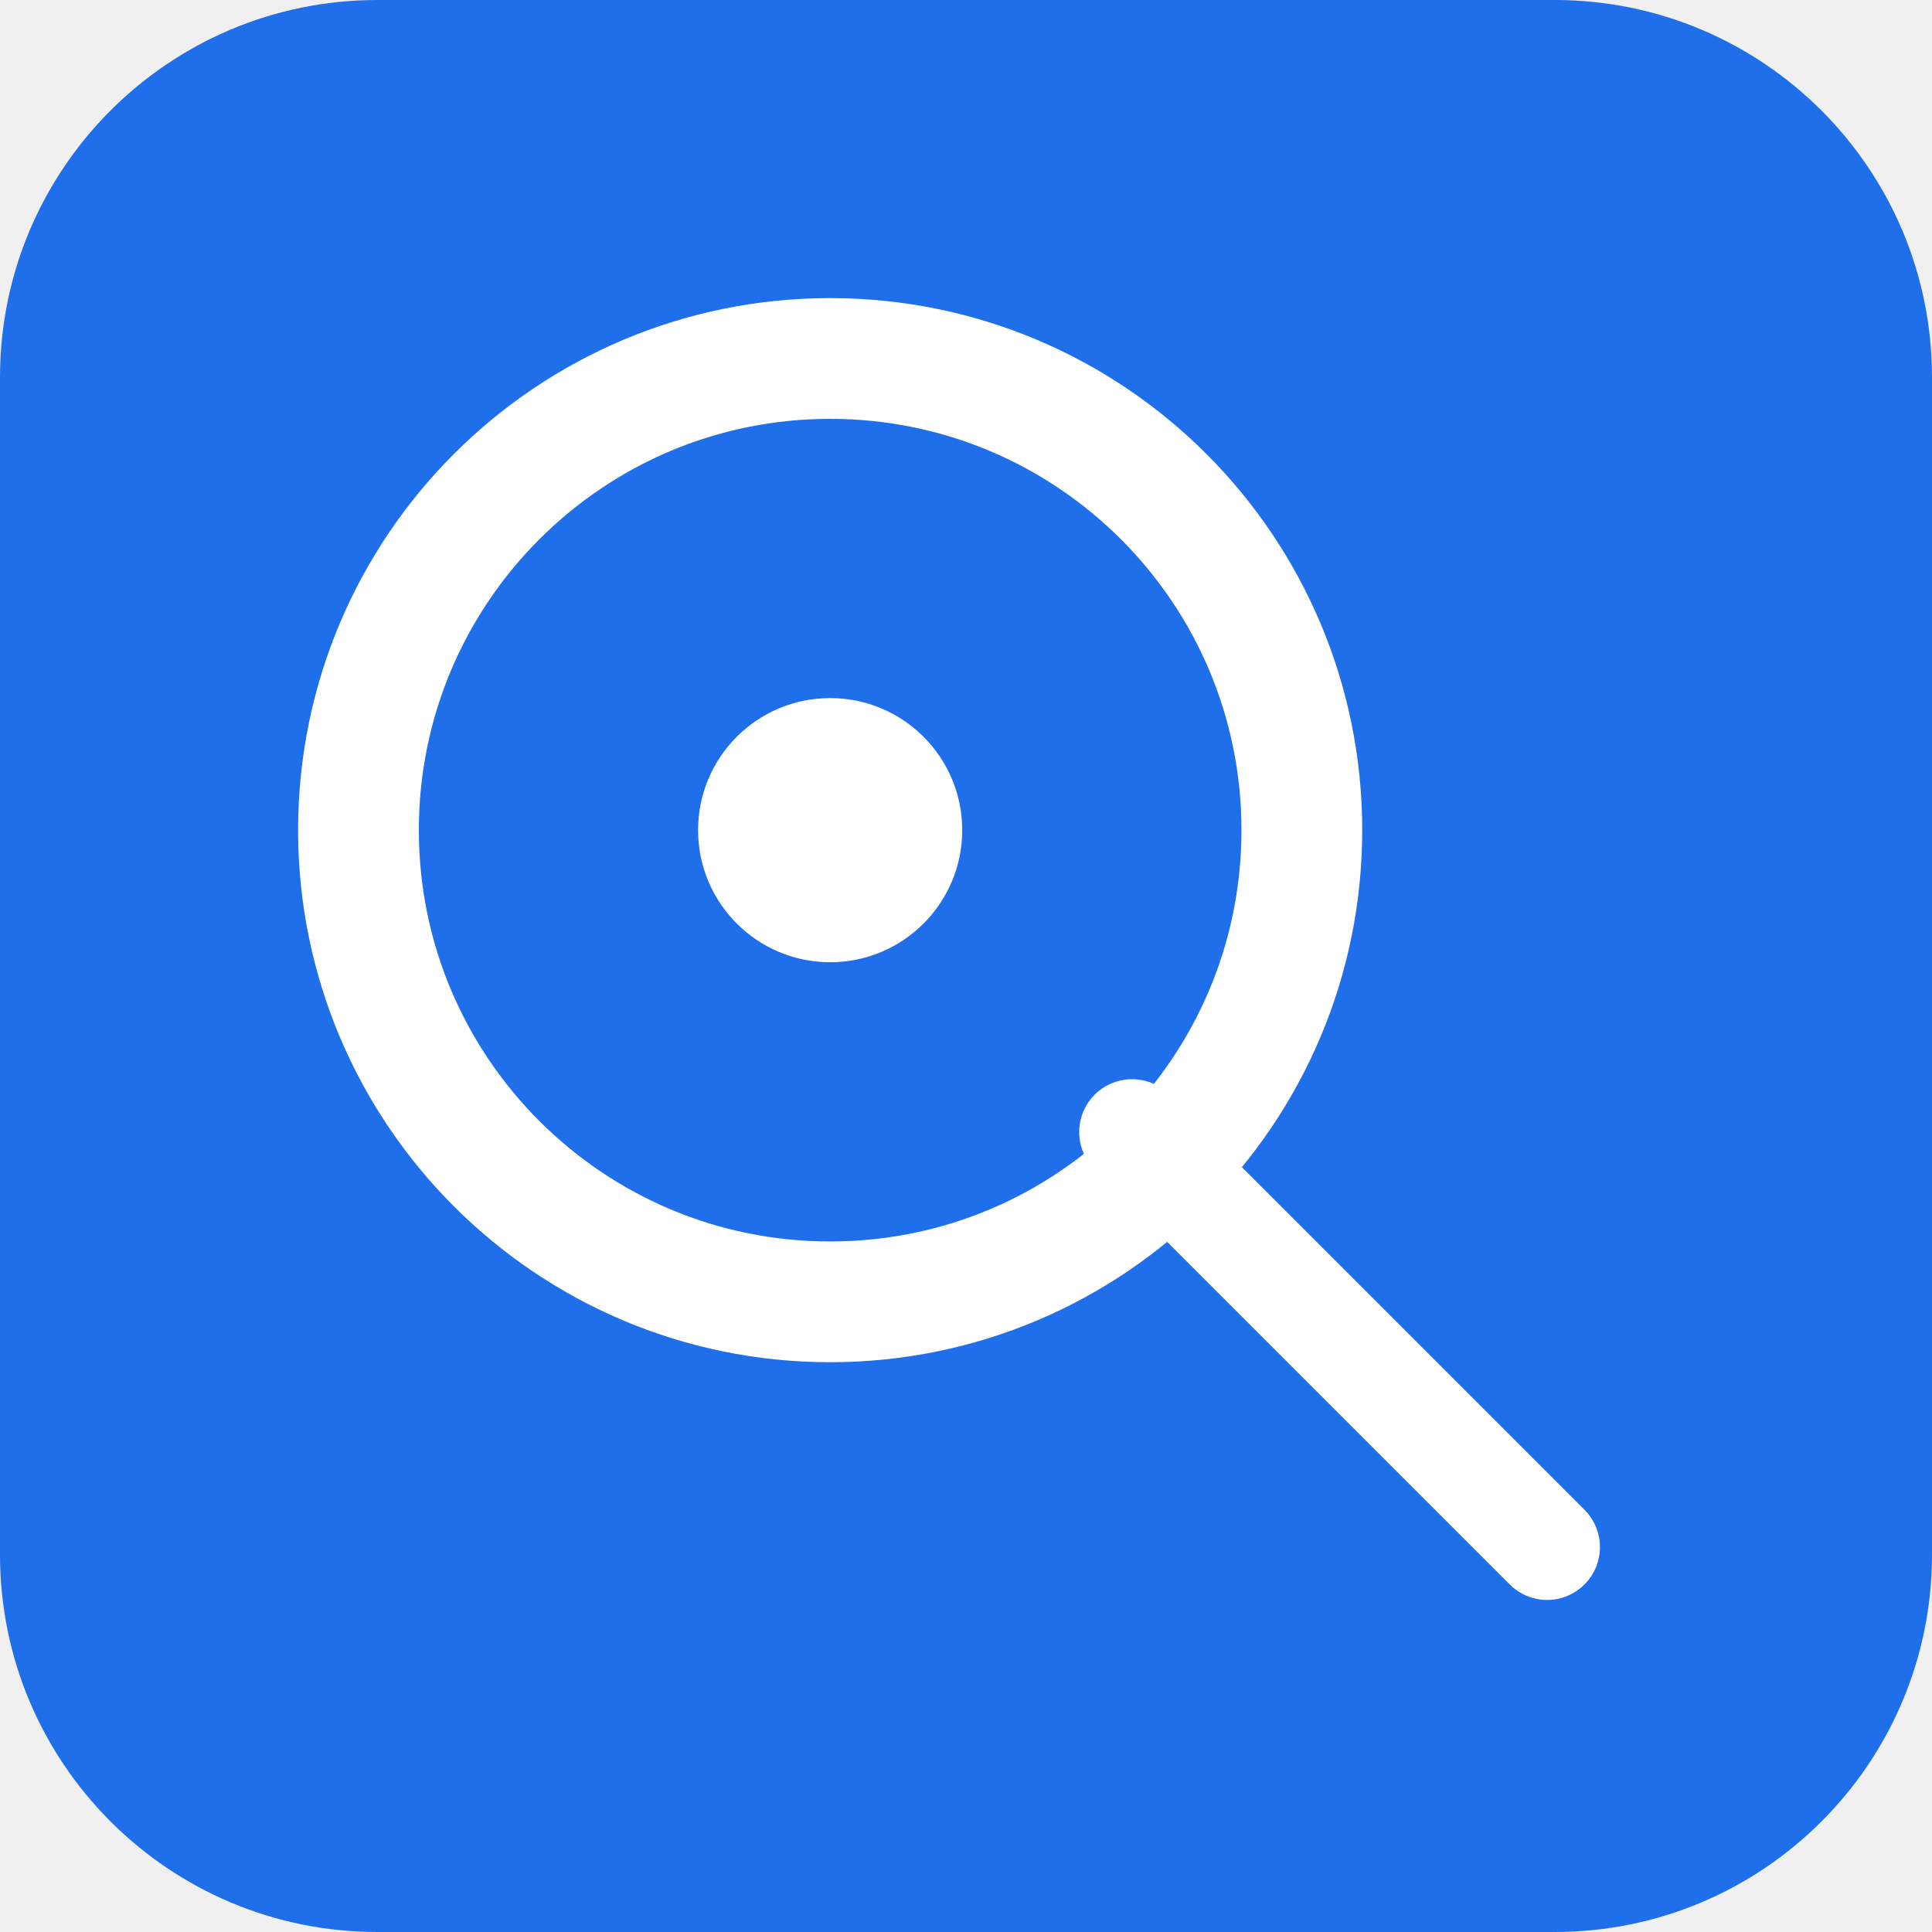
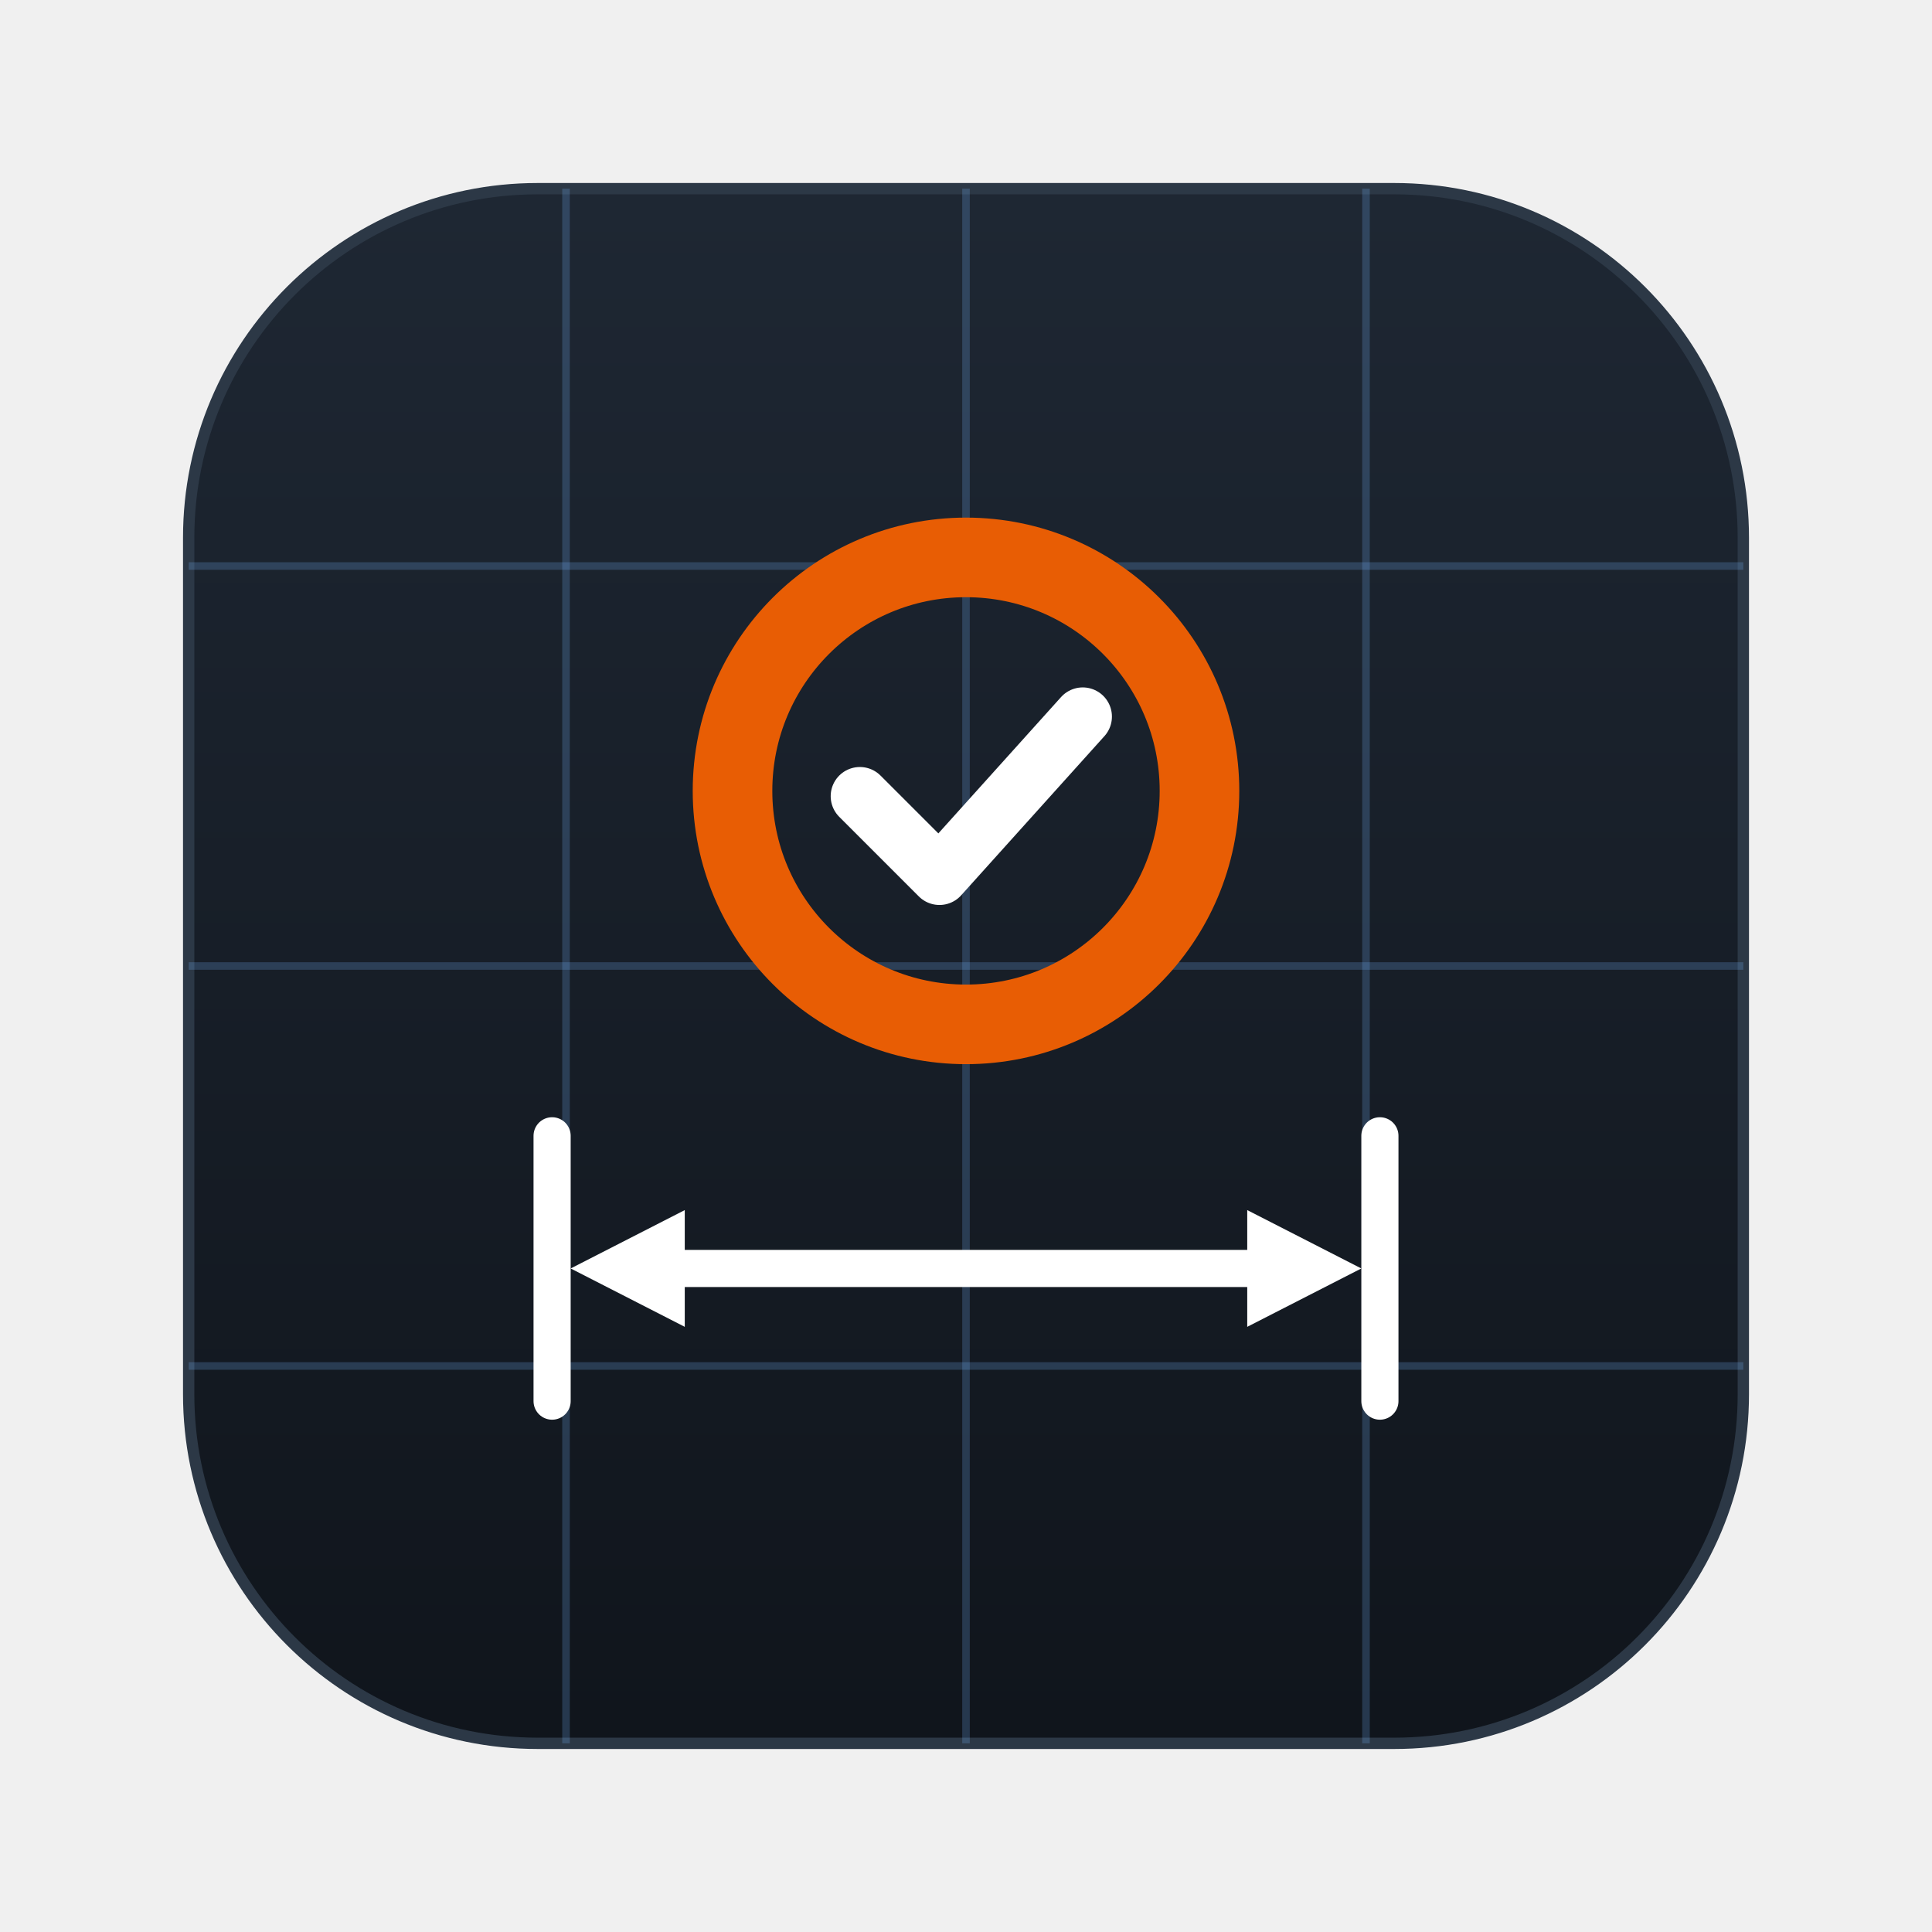
<svg xmlns="http://www.w3.org/2000/svg" viewBox="0 0 1024 1024">
-   <rect width="1024" height="1024" rx="200" fill="#1f6feb" />
-   <line x1="600" y1="600" x2="820" y2="820" stroke="#ffffff" stroke-width="56" stroke-linecap="round" />
-   <circle cx="440" cy="440" r="250" fill="none" stroke="#ffffff" stroke-width="64" />
-   <circle cx="440" cy="440" r="70" fill="#ffffff" />
+   <defs>
+     <linearGradient id="tile" x1="0" y1="0" x2="0" y2="1">
+       <stop offset="0" stop-color="#1e2733" />
+       <stop offset="1" stop-color="#10151c" />
+     </linearGradient>
+   </defs>
+   <rect x="100" y="100" width="824" height="824" rx="185" fill="url(#tile)" stroke="#2c3846" stroke-width="6" />
+   <g stroke="#79b8ff" stroke-opacity=".22" stroke-width="4">
+     <line x1="100" y1="512" x2="924" y2="512" />
+     <line x1="512" y1="100" x2="512" y2="924" />
+     <line x1="100" y1="300" x2="924" y2="300" />
+     <line x1="100" y1="724" x2="924" y2="724" />
+     <line x1="300" y1="100" x2="300" y2="924" />
+     <line x1="724" y1="100" x2="724" y2="924" />
+   </g>
+   <g transform="translate(152 152) scale(0.703125)">
+     <circle cx="512" cy="380" r="176" fill="none" stroke="#e85d04" stroke-width="60" />
+     <path d="M432 384 L492 444 L600 324" fill="none" stroke="#ffffff" stroke-width="44" stroke-linecap="round" stroke-linejoin="round" />
+     <line x1="200" y1="640" x2="200" y2="840" stroke="#ffffff" stroke-width="28" stroke-linecap="round" />
+     <line x1="824" y1="640" x2="824" y2="840" stroke="#ffffff" stroke-width="28" stroke-linecap="round" />
+     <line x1="270" y1="740" x2="754" y2="740" stroke="#ffffff" stroke-width="28" />
+     <path d="M214 740 L300 696 L300 784 Z" fill="#ffffff" />
+     <path d="M810 740 L724 696 L724 784 Z" fill="#ffffff" />
+   </g>
</svg>
